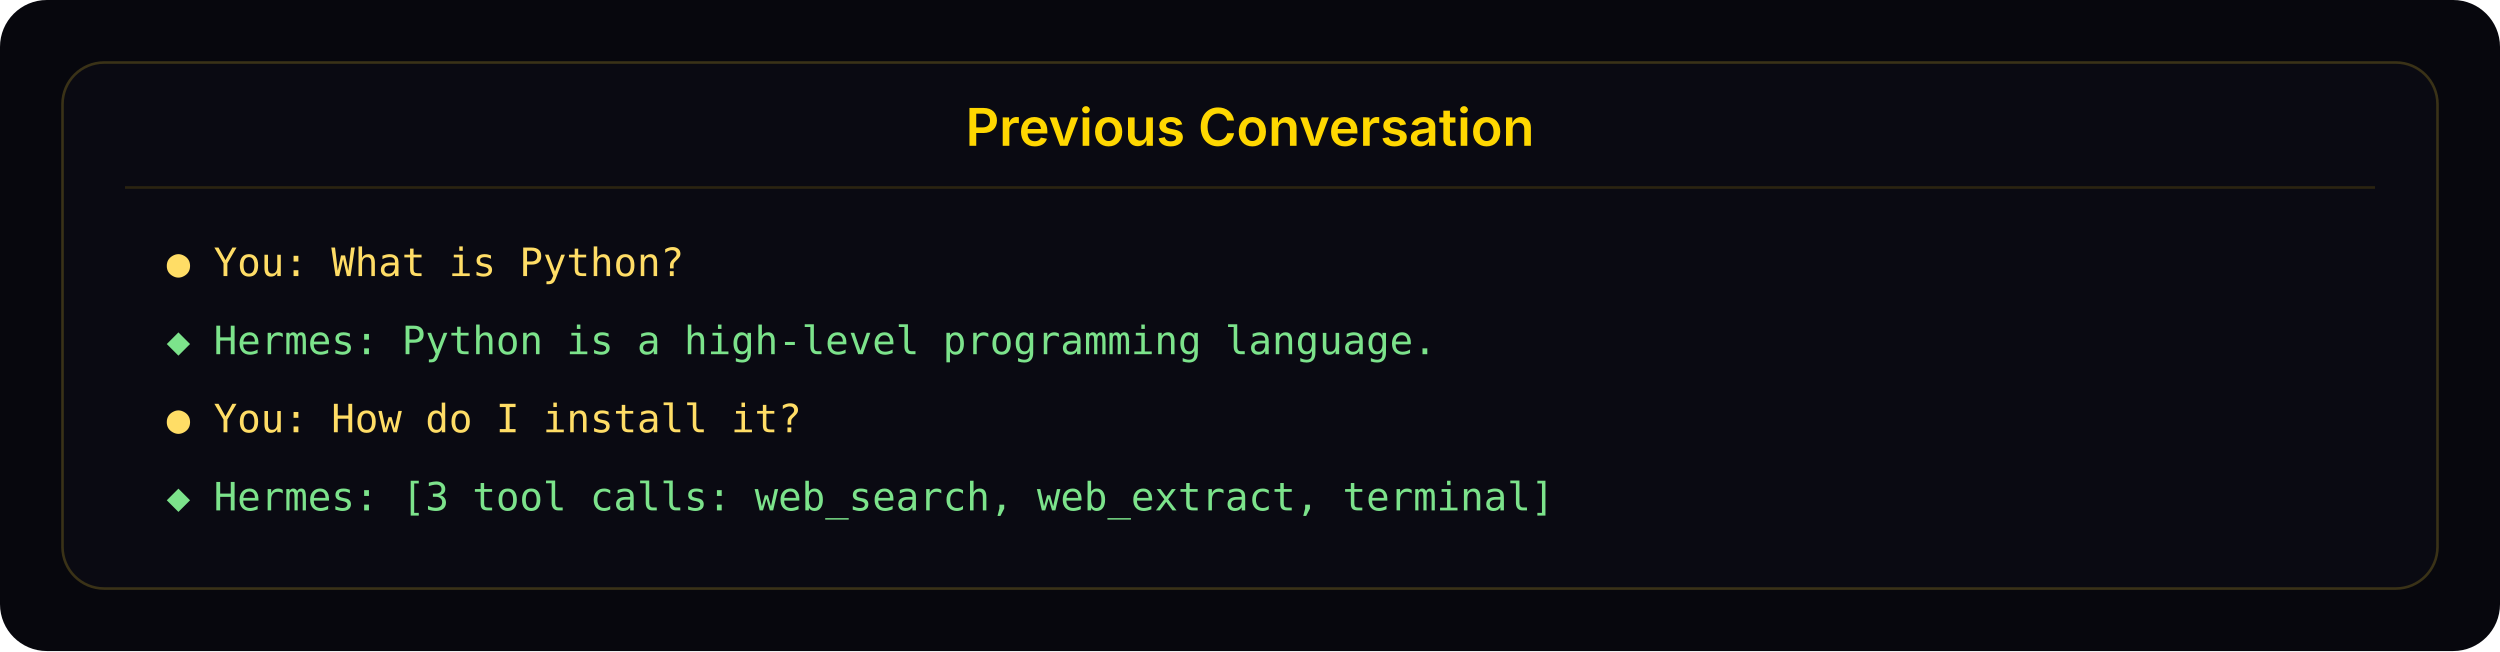
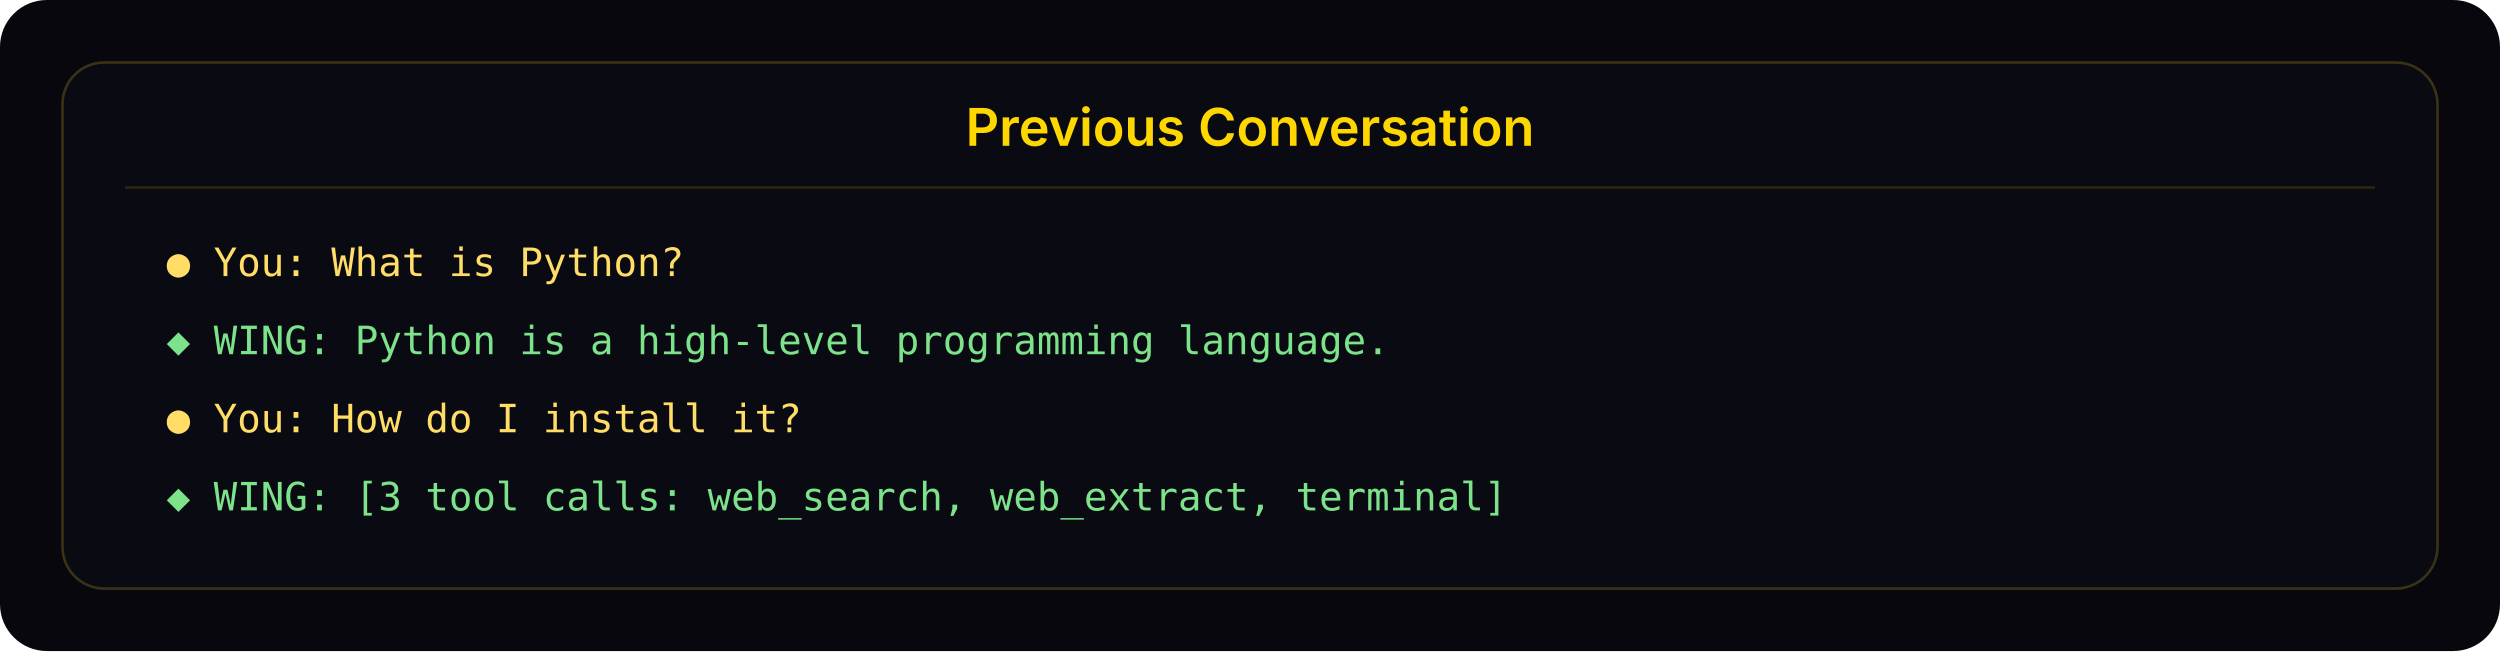
<svg xmlns="http://www.w3.org/2000/svg" width="960" height="250" viewBox="0 0 960 250" role="img" aria-labelledby="title desc">
  <rect width="960" height="250" rx="18" fill="#07070d" />
  <rect x="24" y="24" width="912" height="202" rx="16" fill="#0a0a12" stroke="#3a3217" />
  <text x="480" y="56" text-anchor="middle" fill="#ffd700" font-family="Inter, sans-serif" font-size="20" font-weight="600">Previous Conversation</text>
  <line x1="48" y1="72" x2="912" y2="72" stroke="#2b2410" />
  <text x="64" y="106" fill="#ffdd66" font-family="JetBrains Mono, monospace" font-size="15">● You: What is Python?</text>
-   <text x="64" y="136" fill="#7ce38b" font-family="JetBrains Mono, monospace" font-size="15">◆ Hermes: Python is a high-level programming language.</text>
+   <text x="64" y="136" fill="#7ce38b" font-family="JetBrains Mono, monospace" font-size="15">◆ WING: Python is a high-level programming language.</text>
  <text x="64" y="166" fill="#ffdd66" font-family="JetBrains Mono, monospace" font-size="15">● You: How do I install it?</text>
-   <text x="64" y="196" fill="#7ce38b" font-family="JetBrains Mono, monospace" font-size="15">◆ Hermes: [3 tool calls: web_search, web_extract, terminal]</text>
+   <text x="64" y="196" fill="#7ce38b" font-family="JetBrains Mono, monospace" font-size="15">◆ WING: [3 tool calls: web_search, web_extract, terminal]</text>
</svg>
